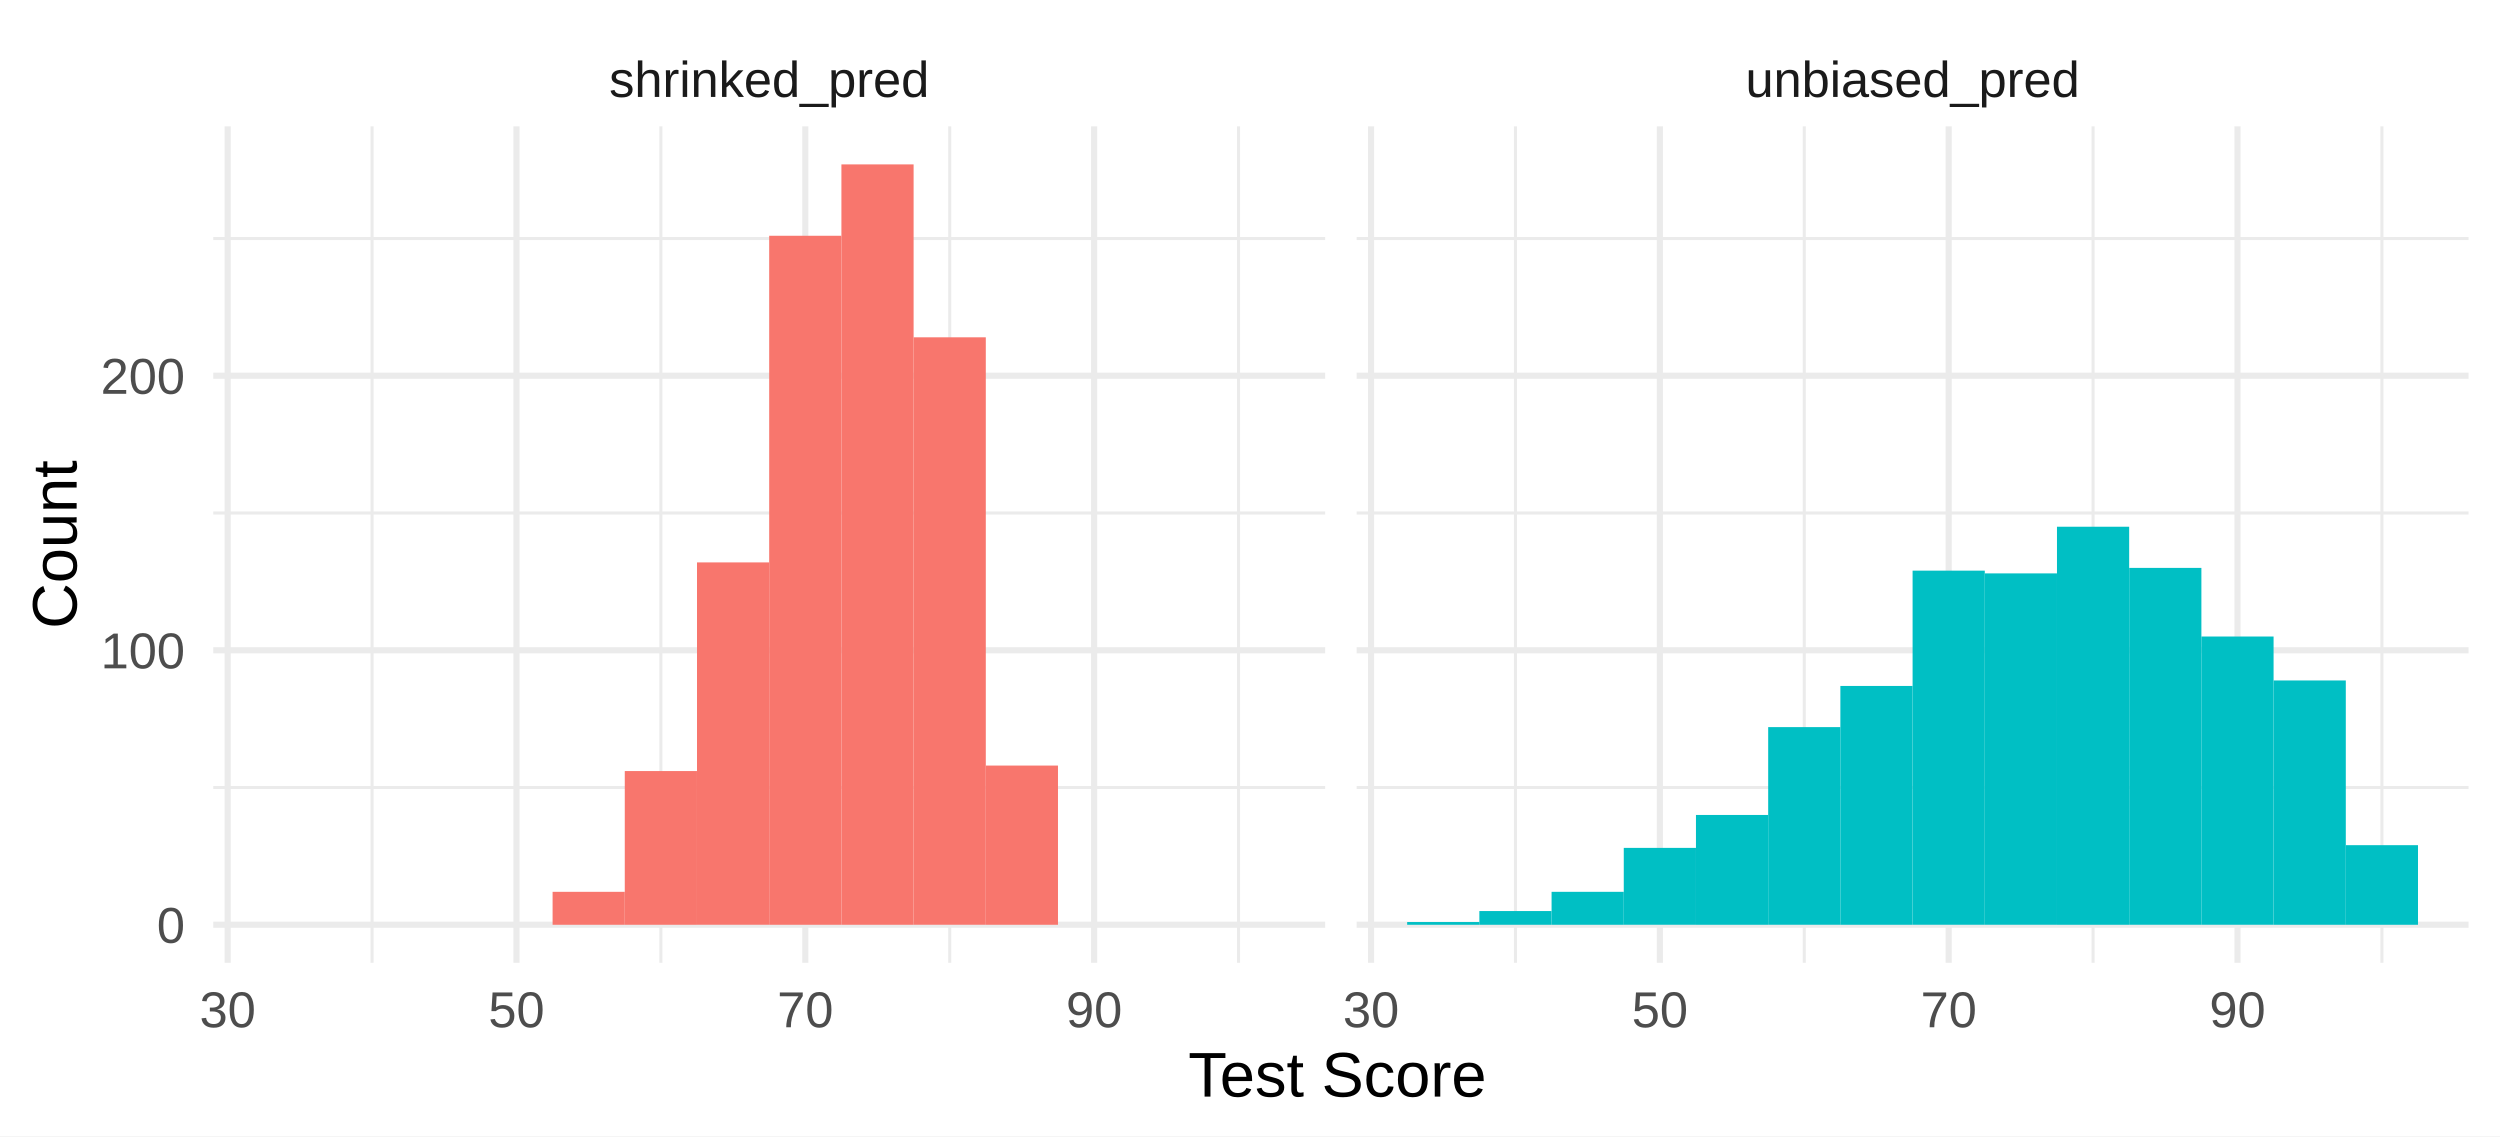
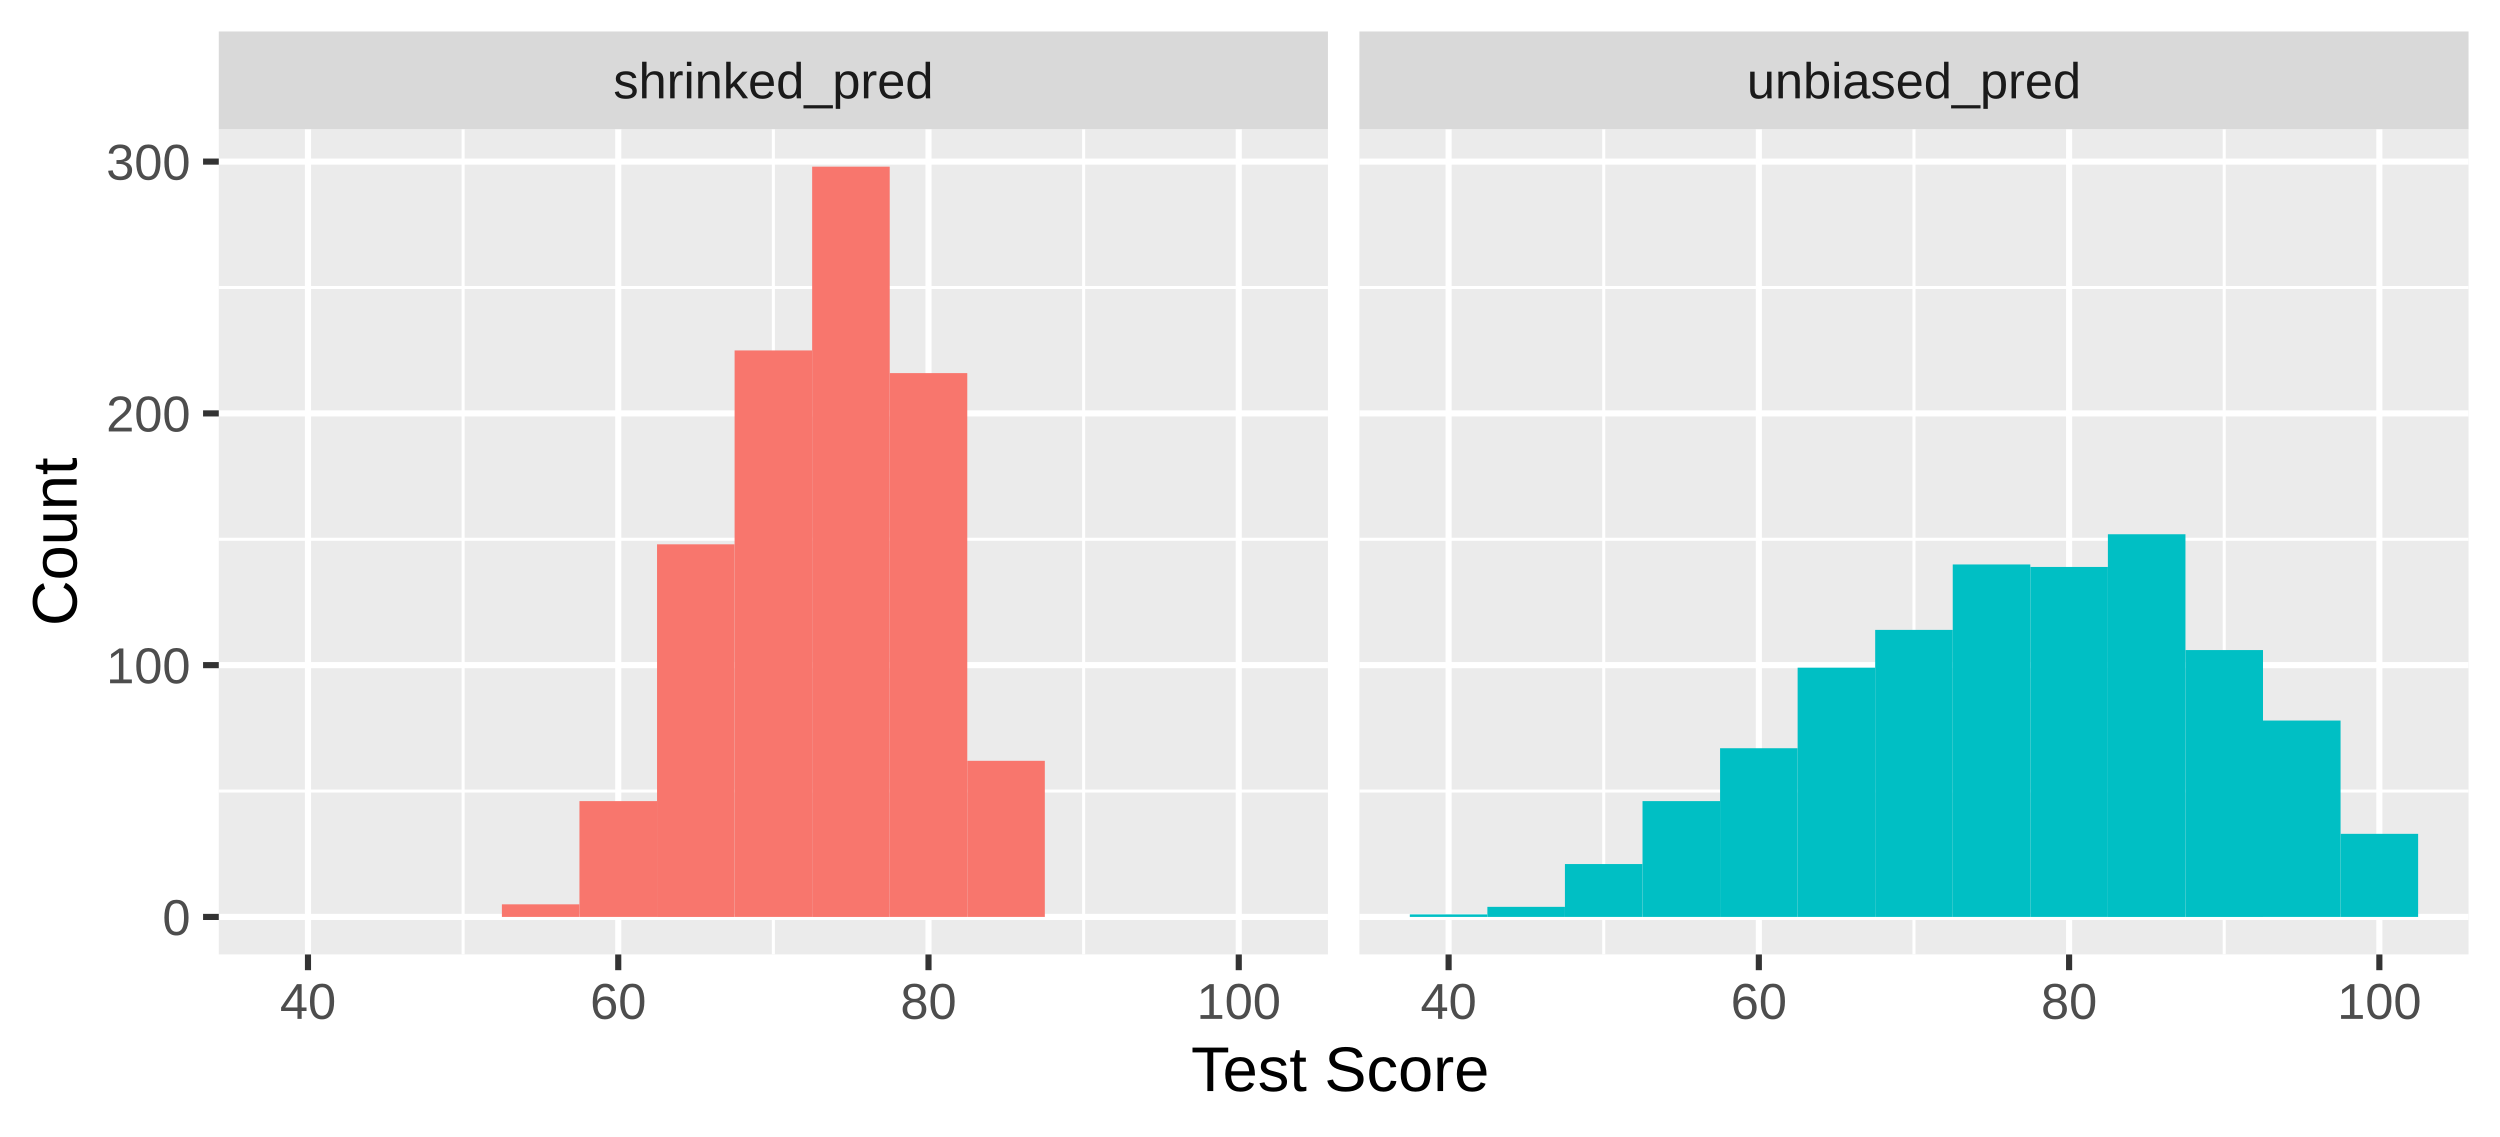
<svg xmlns="http://www.w3.org/2000/svg" viewBox="0 0 792.00 360.00">
  <defs>
    <style type="text/css">
-     line, polyline, path, rect, circle {
+     line, polyline, polygon, path, rect, circle {
      fill: none;
      stroke: #000000;
      stroke-linecap: round;
      stroke-linejoin: round;
      stroke-miterlimit: 10.00;
    }
  </style>
  </defs>
  <rect width="100%" height="100%" style="stroke: none; fill: #FFFFFF;" />
+   <rect x="0.00" y="0.00" width="792.00" height="360.00" style="stroke-width: 1.94; stroke: #FFFFFF; fill: #FFFFFF;" />
  <defs>
-     <clipPath id="cpNjcuNTUwOHw0MTkuODEzfDMwNS4wMDl8NDAuMDMwOQ==">
-       <rect x="67.55" y="40.03" width="352.26" height="264.98" />
+     <clipPath id="cpNjkuMzF8NDIwLjY5fDMwMi4zN3w0MC45MQ==">
+       <rect x="69.31" y="40.91" width="351.38" height="261.45" />
    </clipPath>
  </defs>
-   <polyline points="67.55,249.48 419.81,249.48 " style="stroke-width: 0.97; stroke: #EBEBEB; stroke-linecap: butt;" clip-path="url(#cpNjcuNTUwOHw0MTkuODEzfDMwNS4wMDl8NDAuMDMwOQ==)" />
-   <polyline points="67.55,162.52 419.81,162.52 " style="stroke-width: 0.97; stroke: #EBEBEB; stroke-linecap: butt;" clip-path="url(#cpNjcuNTUwOHw0MTkuODEzfDMwNS4wMDl8NDAuMDMwOQ==)" />
-   <polyline points="67.55,75.56 419.81,75.56 " style="stroke-width: 0.97; stroke: #EBEBEB; stroke-linecap: butt;" clip-path="url(#cpNjcuNTUwOHw0MTkuODEzfDMwNS4wMDl8NDAuMDMwOQ==)" />
-   <polyline points="117.87,305.01 117.87,40.03 " style="stroke-width: 0.97; stroke: #EBEBEB; stroke-linecap: butt;" clip-path="url(#cpNjcuNTUwOHw0MTkuODEzfDMwNS4wMDl8NDAuMDMwOQ==)" />
-   <polyline points="209.37,305.01 209.37,40.03 " style="stroke-width: 0.97; stroke: #EBEBEB; stroke-linecap: butt;" clip-path="url(#cpNjcuNTUwOHw0MTkuODEzfDMwNS4wMDl8NDAuMDMwOQ==)" />
-   <polyline points="300.87,305.01 300.87,40.03 " style="stroke-width: 0.97; stroke: #EBEBEB; stroke-linecap: butt;" clip-path="url(#cpNjcuNTUwOHw0MTkuODEzfDMwNS4wMDl8NDAuMDMwOQ==)" />
-   <polyline points="392.36,305.01 392.36,40.03 " style="stroke-width: 0.97; stroke: #EBEBEB; stroke-linecap: butt;" clip-path="url(#cpNjcuNTUwOHw0MTkuODEzfDMwNS4wMDl8NDAuMDMwOQ==)" />
-   <polyline points="67.55,292.96 419.81,292.96 " style="stroke-width: 1.94; stroke: #EBEBEB; stroke-linecap: butt;" clip-path="url(#cpNjcuNTUwOHw0MTkuODEzfDMwNS4wMDl8NDAuMDMwOQ==)" />
-   <polyline points="67.55,206.00 419.81,206.00 " style="stroke-width: 1.94; stroke: #EBEBEB; stroke-linecap: butt;" clip-path="url(#cpNjcuNTUwOHw0MTkuODEzfDMwNS4wMDl8NDAuMDMwOQ==)" />
-   <polyline points="67.55,119.04 419.81,119.04 " style="stroke-width: 1.94; stroke: #EBEBEB; stroke-linecap: butt;" clip-path="url(#cpNjcuNTUwOHw0MTkuODEzfDMwNS4wMDl8NDAuMDMwOQ==)" />
-   <polyline points="72.13,305.01 72.13,40.03 " style="stroke-width: 1.94; stroke: #EBEBEB; stroke-linecap: butt;" clip-path="url(#cpNjcuNTUwOHw0MTkuODEzfDMwNS4wMDl8NDAuMDMwOQ==)" />
-   <polyline points="163.62,305.01 163.62,40.03 " style="stroke-width: 1.94; stroke: #EBEBEB; stroke-linecap: butt;" clip-path="url(#cpNjcuNTUwOHw0MTkuODEzfDMwNS4wMDl8NDAuMDMwOQ==)" />
-   <polyline points="255.12,305.01 255.12,40.03 " style="stroke-width: 1.94; stroke: #EBEBEB; stroke-linecap: butt;" clip-path="url(#cpNjcuNTUwOHw0MTkuODEzfDMwNS4wMDl8NDAuMDMwOQ==)" />
-   <polyline points="346.62,305.01 346.62,40.03 " style="stroke-width: 1.94; stroke: #EBEBEB; stroke-linecap: butt;" clip-path="url(#cpNjcuNTUwOHw0MTkuODEzfDMwNS4wMDl8NDAuMDMwOQ==)" />
-   <rect x="83.56" y="292.96" width="22.87" height="0.00" style="stroke-width: 1.07; stroke: none; stroke-linecap: butt; fill: #F8766D;" clip-path="url(#cpNjcuNTUwOHw0MTkuODEzfDMwNS4wMDl8NDAuMDMwOQ==)" />
-   <rect x="106.44" y="292.96" width="22.87" height="0.00" style="stroke-width: 1.07; stroke: none; stroke-linecap: butt; fill: #F8766D;" clip-path="url(#cpNjcuNTUwOHw0MTkuODEzfDMwNS4wMDl8NDAuMDMwOQ==)" />
-   <rect x="129.31" y="292.96" width="22.87" height="0.00" style="stroke-width: 1.07; stroke: none; stroke-linecap: butt; fill: #F8766D;" clip-path="url(#cpNjcuNTUwOHw0MTkuODEzfDMwNS4wMDl8NDAuMDMwOQ==)" />
-   <rect x="152.19" y="292.96" width="22.87" height="0.00" style="stroke-width: 1.07; stroke: none; stroke-linecap: butt; fill: #F8766D;" clip-path="url(#cpNjcuNTUwOHw0MTkuODEzfDMwNS4wMDl8NDAuMDMwOQ==)" />
-   <rect x="175.06" y="282.53" width="22.87" height="10.44" style="stroke-width: 1.07; stroke: none; stroke-linecap: butt; fill: #F8766D;" clip-path="url(#cpNjcuNTUwOHw0MTkuODEzfDMwNS4wMDl8NDAuMDMwOQ==)" />
-   <rect x="197.93" y="244.27" width="22.87" height="48.70" style="stroke-width: 1.07; stroke: none; stroke-linecap: butt; fill: #F8766D;" clip-path="url(#cpNjcuNTUwOHw0MTkuODEzfDMwNS4wMDl8NDAuMDMwOQ==)" />
-   <rect x="220.81" y="178.17" width="22.87" height="114.79" style="stroke-width: 1.07; stroke: none; stroke-linecap: butt; fill: #F8766D;" clip-path="url(#cpNjcuNTUwOHw0MTkuODEzfDMwNS4wMDl8NDAuMDMwOQ==)" />
-   <rect x="243.68" y="74.69" width="22.87" height="218.28" style="stroke-width: 1.07; stroke: none; stroke-linecap: butt; fill: #F8766D;" clip-path="url(#cpNjcuNTUwOHw0MTkuODEzfDMwNS4wMDl8NDAuMDMwOQ==)" />
-   <rect x="266.56" y="52.08" width="22.87" height="240.89" style="stroke-width: 1.07; stroke: none; stroke-linecap: butt; fill: #F8766D;" clip-path="url(#cpNjcuNTUwOHw0MTkuODEzfDMwNS4wMDl8NDAuMDMwOQ==)" />
-   <rect x="289.43" y="106.86" width="22.87" height="186.10" style="stroke-width: 1.07; stroke: none; stroke-linecap: butt; fill: #F8766D;" clip-path="url(#cpNjcuNTUwOHw0MTkuODEzfDMwNS4wMDl8NDAuMDMwOQ==)" />
-   <rect x="312.30" y="242.53" width="22.87" height="50.44" style="stroke-width: 1.07; stroke: none; stroke-linecap: butt; fill: #F8766D;" clip-path="url(#cpNjcuNTUwOHw0MTkuODEzfDMwNS4wMDl8NDAuMDMwOQ==)" />
-   <rect x="335.18" y="292.96" width="22.87" height="0.00" style="stroke-width: 1.07; stroke: none; stroke-linecap: butt; fill: #F8766D;" clip-path="url(#cpNjcuNTUwOHw0MTkuODEzfDMwNS4wMDl8NDAuMDMwOQ==)" />
-   <rect x="358.05" y="292.96" width="22.87" height="0.00" style="stroke-width: 1.07; stroke: none; stroke-linecap: butt; fill: #F8766D;" clip-path="url(#cpNjcuNTUwOHw0MTkuODEzfDMwNS4wMDl8NDAuMDMwOQ==)" />
-   <rect x="380.93" y="292.96" width="22.87" height="0.00" style="stroke-width: 1.07; stroke: none; stroke-linecap: butt; fill: #F8766D;" clip-path="url(#cpNjcuNTUwOHw0MTkuODEzfDMwNS4wMDl8NDAuMDMwOQ==)" />
+   <rect x="69.31" y="40.91" width="351.38" height="261.45" style="stroke-width: 1.94; stroke: none; fill: #EBEBEB;" clip-path="url(#cpNjkuMzF8NDIwLjY5fDMwMi4zN3w0MC45MQ==)" />
+   <polyline points="69.31,250.60 420.69,250.60 " style="stroke-width: 0.97; stroke: #FFFFFF; stroke-linecap: butt;" clip-path="url(#cpNjkuMzF8NDIwLjY5fDMwMi4zN3w0MC45MQ==)" />
+   <polyline points="69.31,170.84 420.69,170.84 " style="stroke-width: 0.97; stroke: #FFFFFF; stroke-linecap: butt;" clip-path="url(#cpNjkuMzF8NDIwLjY5fDMwMi4zN3w0MC45MQ==)" />
+   <polyline points="69.31,91.08 420.69,91.08 " style="stroke-width: 0.97; stroke: #FFFFFF; stroke-linecap: butt;" clip-path="url(#cpNjkuMzF8NDIwLjY5fDMwMi4zN3w0MC45MQ==)" />
+   <polyline points="146.72,302.37 146.72,40.91 " style="stroke-width: 0.97; stroke: #FFFFFF; stroke-linecap: butt;" clip-path="url(#cpNjkuMzF8NDIwLjY5fDMwMi4zN3w0MC45MQ==)" />
+   <polyline points="245.00,302.37 245.00,40.91 " style="stroke-width: 0.97; stroke: #FFFFFF; stroke-linecap: butt;" clip-path="url(#cpNjkuMzF8NDIwLjY5fDMwMi4zN3w0MC45MQ==)" />
+   <polyline points="343.29,302.37 343.29,40.91 " style="stroke-width: 0.97; stroke: #FFFFFF; stroke-linecap: butt;" clip-path="url(#cpNjkuMzF8NDIwLjY5fDMwMi4zN3w0MC45MQ==)" />
+   <polyline points="69.31,290.48 420.69,290.48 " style="stroke-width: 1.94; stroke: #FFFFFF; stroke-linecap: butt;" clip-path="url(#cpNjkuMzF8NDIwLjY5fDMwMi4zN3w0MC45MQ==)" />
+   <polyline points="69.31,210.72 420.69,210.72 " style="stroke-width: 1.94; stroke: #FFFFFF; stroke-linecap: butt;" clip-path="url(#cpNjkuMzF8NDIwLjY5fDMwMi4zN3w0MC45MQ==)" />
+   <polyline points="69.31,130.96 420.69,130.96 " style="stroke-width: 1.94; stroke: #FFFFFF; stroke-linecap: butt;" clip-path="url(#cpNjkuMzF8NDIwLjY5fDMwMi4zN3w0MC45MQ==)" />
+   <polyline points="69.31,51.20 420.69,51.20 " style="stroke-width: 1.94; stroke: #FFFFFF; stroke-linecap: butt;" clip-path="url(#cpNjkuMzF8NDIwLjY5fDMwMi4zN3w0MC45MQ==)" />
+   <polyline points="97.57,302.37 97.57,40.91 " style="stroke-width: 1.94; stroke: #FFFFFF; stroke-linecap: butt;" clip-path="url(#cpNjkuMzF8NDIwLjY5fDMwMi4zN3w0MC45MQ==)" />
+   <polyline points="195.86,302.37 195.86,40.91 " style="stroke-width: 1.94; stroke: #FFFFFF; stroke-linecap: butt;" clip-path="url(#cpNjkuMzF8NDIwLjY5fDMwMi4zN3w0MC45MQ==)" />
+   <polyline points="294.15,302.37 294.15,40.91 " style="stroke-width: 1.94; stroke: #FFFFFF; stroke-linecap: butt;" clip-path="url(#cpNjkuMzF8NDIwLjY5fDMwMi4zN3w0MC45MQ==)" />
+   <polyline points="392.44,302.37 392.44,40.91 " style="stroke-width: 1.94; stroke: #FFFFFF; stroke-linecap: butt;" clip-path="url(#cpNjkuMzF8NDIwLjY5fDMwMi4zN3w0MC45MQ==)" />
+   <rect x="85.29" y="290.48" width="24.57" height="0.00" style="stroke-width: 1.07; stroke: none; stroke-linecap: square; stroke-linejoin: miter; fill: #F8766D;" clip-path="url(#cpNjkuMzF8NDIwLjY5fDMwMi4zN3w0MC45MQ==)" />
+   <rect x="109.86" y="290.48" width="24.57" height="0.00" style="stroke-width: 1.07; stroke: none; stroke-linecap: square; stroke-linejoin: miter; fill: #F8766D;" clip-path="url(#cpNjkuMzF8NDIwLjY5fDMwMi4zN3w0MC45MQ==)" />
+   <rect x="134.43" y="290.48" width="24.57" height="0.00" style="stroke-width: 1.07; stroke: none; stroke-linecap: square; stroke-linejoin: miter; fill: #F8766D;" clip-path="url(#cpNjkuMzF8NDIwLjY5fDMwMi4zN3w0MC45MQ==)" />
+   <rect x="159.00" y="286.49" width="24.57" height="3.99" style="stroke-width: 1.07; stroke: none; stroke-linecap: square; stroke-linejoin: miter; fill: #F8766D;" clip-path="url(#cpNjkuMzF8NDIwLjY5fDMwMi4zN3w0MC45MQ==)" />
+   <rect x="183.57" y="253.79" width="24.57" height="36.69" style="stroke-width: 1.07; stroke: none; stroke-linecap: square; stroke-linejoin: miter; fill: #F8766D;" clip-path="url(#cpNjkuMzF8NDIwLjY5fDMwMi4zN3w0MC45MQ==)" />
+   <rect x="208.15" y="172.44" width="24.57" height="118.05" style="stroke-width: 1.07; stroke: none; stroke-linecap: square; stroke-linejoin: miter; fill: #F8766D;" clip-path="url(#cpNjkuMzF8NDIwLjY5fDMwMi4zN3w0MC45MQ==)" />
+   <rect x="232.72" y="111.02" width="24.57" height="179.46" style="stroke-width: 1.07; stroke: none; stroke-linecap: square; stroke-linejoin: miter; fill: #F8766D;" clip-path="url(#cpNjkuMzF8NDIwLjY5fDMwMi4zN3w0MC45MQ==)" />
+   <rect x="257.29" y="52.80" width="24.57" height="237.69" style="stroke-width: 1.07; stroke: none; stroke-linecap: square; stroke-linejoin: miter; fill: #F8766D;" clip-path="url(#cpNjkuMzF8NDIwLjY5fDMwMi4zN3w0MC45MQ==)" />
+   <rect x="281.86" y="118.20" width="24.57" height="172.28" style="stroke-width: 1.07; stroke: none; stroke-linecap: square; stroke-linejoin: miter; fill: #F8766D;" clip-path="url(#cpNjkuMzF8NDIwLjY5fDMwMi4zN3w0MC45MQ==)" />
+   <rect x="306.43" y="241.03" width="24.57" height="49.45" style="stroke-width: 1.07; stroke: none; stroke-linecap: square; stroke-linejoin: miter; fill: #F8766D;" clip-path="url(#cpNjkuMzF8NDIwLjY5fDMwMi4zN3w0MC45MQ==)" />
+   <rect x="331.01" y="290.48" width="24.57" height="0.00" style="stroke-width: 1.07; stroke: none; stroke-linecap: square; stroke-linejoin: miter; fill: #F8766D;" clip-path="url(#cpNjkuMzF8NDIwLjY5fDMwMi4zN3w0MC45MQ==)" />
+   <rect x="355.58" y="290.48" width="24.57" height="0.00" style="stroke-width: 1.07; stroke: none; stroke-linecap: square; stroke-linejoin: miter; fill: #F8766D;" clip-path="url(#cpNjkuMzF8NDIwLjY5fDMwMi4zN3w0MC45MQ==)" />
+   <rect x="380.15" y="290.48" width="24.57" height="0.00" style="stroke-width: 1.07; stroke: none; stroke-linecap: square; stroke-linejoin: miter; fill: #F8766D;" clip-path="url(#cpNjkuMzF8NDIwLjY5fDMwMi4zN3w0MC45MQ==)" />
  <defs>
-     <clipPath id="cpMHw3OTJ8MzYwfDA=">
+     <clipPath id="cpMC4wMHw3OTIuMDB8MzYwLjAwfDAuMDA=">
      <rect x="0.00" y="0.00" width="792.00" height="360.00" />
    </clipPath>
  </defs>
  <defs>
-     <clipPath id="cpNDI5Ljc3NXw3ODIuMDM3fDMwNS4wMDl8NDAuMDMwOQ==">
-       <rect x="429.78" y="40.03" width="352.26" height="264.98" />
+     <clipPath id="cpNDMwLjY2fDc4Mi4wNHwzMDIuMzd8NDAuOTE=">
+       <rect x="430.66" y="40.91" width="351.38" height="261.45" />
    </clipPath>
  </defs>
-   <polyline points="429.78,249.48 782.04,249.48 " style="stroke-width: 0.97; stroke: #EBEBEB; stroke-linecap: butt;" clip-path="url(#cpNDI5Ljc3NXw3ODIuMDM3fDMwNS4wMDl8NDAuMDMwOQ==)" />
-   <polyline points="429.78,162.52 782.04,162.52 " style="stroke-width: 0.97; stroke: #EBEBEB; stroke-linecap: butt;" clip-path="url(#cpNDI5Ljc3NXw3ODIuMDM3fDMwNS4wMDl8NDAuMDMwOQ==)" />
-   <polyline points="429.78,75.56 782.04,75.56 " style="stroke-width: 0.97; stroke: #EBEBEB; stroke-linecap: butt;" clip-path="url(#cpNDI5Ljc3NXw3ODIuMDM3fDMwNS4wMDl8NDAuMDMwOQ==)" />
-   <polyline points="480.10,305.01 480.10,40.03 " style="stroke-width: 0.97; stroke: #EBEBEB; stroke-linecap: butt;" clip-path="url(#cpNDI5Ljc3NXw3ODIuMDM3fDMwNS4wMDl8NDAuMDMwOQ==)" />
-   <polyline points="571.60,305.01 571.60,40.03 " style="stroke-width: 0.97; stroke: #EBEBEB; stroke-linecap: butt;" clip-path="url(#cpNDI5Ljc3NXw3ODIuMDM3fDMwNS4wMDl8NDAuMDMwOQ==)" />
-   <polyline points="663.09,305.01 663.09,40.03 " style="stroke-width: 0.97; stroke: #EBEBEB; stroke-linecap: butt;" clip-path="url(#cpNDI5Ljc3NXw3ODIuMDM3fDMwNS4wMDl8NDAuMDMwOQ==)" />
-   <polyline points="754.59,305.01 754.59,40.03 " style="stroke-width: 0.97; stroke: #EBEBEB; stroke-linecap: butt;" clip-path="url(#cpNDI5Ljc3NXw3ODIuMDM3fDMwNS4wMDl8NDAuMDMwOQ==)" />
-   <polyline points="429.78,292.96 782.04,292.96 " style="stroke-width: 1.94; stroke: #EBEBEB; stroke-linecap: butt;" clip-path="url(#cpNDI5Ljc3NXw3ODIuMDM3fDMwNS4wMDl8NDAuMDMwOQ==)" />
-   <polyline points="429.78,206.00 782.04,206.00 " style="stroke-width: 1.94; stroke: #EBEBEB; stroke-linecap: butt;" clip-path="url(#cpNDI5Ljc3NXw3ODIuMDM3fDMwNS4wMDl8NDAuMDMwOQ==)" />
-   <polyline points="429.78,119.04 782.04,119.04 " style="stroke-width: 1.94; stroke: #EBEBEB; stroke-linecap: butt;" clip-path="url(#cpNDI5Ljc3NXw3ODIuMDM3fDMwNS4wMDl8NDAuMDMwOQ==)" />
-   <polyline points="434.35,305.01 434.35,40.03 " style="stroke-width: 1.94; stroke: #EBEBEB; stroke-linecap: butt;" clip-path="url(#cpNDI5Ljc3NXw3ODIuMDM3fDMwNS4wMDl8NDAuMDMwOQ==)" />
-   <polyline points="525.85,305.01 525.85,40.03 " style="stroke-width: 1.94; stroke: #EBEBEB; stroke-linecap: butt;" clip-path="url(#cpNDI5Ljc3NXw3ODIuMDM3fDMwNS4wMDl8NDAuMDMwOQ==)" />
-   <polyline points="617.34,305.01 617.34,40.03 " style="stroke-width: 1.94; stroke: #EBEBEB; stroke-linecap: butt;" clip-path="url(#cpNDI5Ljc3NXw3ODIuMDM3fDMwNS4wMDl8NDAuMDMwOQ==)" />
-   <polyline points="708.84,305.01 708.84,40.03 " style="stroke-width: 1.94; stroke: #EBEBEB; stroke-linecap: butt;" clip-path="url(#cpNDI5Ljc3NXw3ODIuMDM3fDMwNS4wMDl8NDAuMDMwOQ==)" />
-   <rect x="445.79" y="292.10" width="22.87" height="0.87" style="stroke-width: 1.07; stroke: none; stroke-linecap: butt; fill: #00BFC4;" clip-path="url(#cpNDI5Ljc3NXw3ODIuMDM3fDMwNS4wMDl8NDAuMDMwOQ==)" />
-   <rect x="468.66" y="288.62" width="22.87" height="4.35" style="stroke-width: 1.07; stroke: none; stroke-linecap: butt; fill: #00BFC4;" clip-path="url(#cpNDI5Ljc3NXw3ODIuMDM3fDMwNS4wMDl8NDAuMDMwOQ==)" />
-   <rect x="491.54" y="282.53" width="22.87" height="10.44" style="stroke-width: 1.07; stroke: none; stroke-linecap: butt; fill: #00BFC4;" clip-path="url(#cpNDI5Ljc3NXw3ODIuMDM3fDMwNS4wMDl8NDAuMDMwOQ==)" />
-   <rect x="514.41" y="268.61" width="22.87" height="24.35" style="stroke-width: 1.07; stroke: none; stroke-linecap: butt; fill: #00BFC4;" clip-path="url(#cpNDI5Ljc3NXw3ODIuMDM3fDMwNS4wMDl8NDAuMDMwOQ==)" />
-   <rect x="537.28" y="258.18" width="22.87" height="34.79" style="stroke-width: 1.07; stroke: none; stroke-linecap: butt; fill: #00BFC4;" clip-path="url(#cpNDI5Ljc3NXw3ODIuMDM3fDMwNS4wMDl8NDAuMDMwOQ==)" />
-   <rect x="560.16" y="230.35" width="22.87" height="62.61" style="stroke-width: 1.07; stroke: none; stroke-linecap: butt; fill: #00BFC4;" clip-path="url(#cpNDI5Ljc3NXw3ODIuMDM3fDMwNS4wMDl8NDAuMDMwOQ==)" />
-   <rect x="583.03" y="217.31" width="22.87" height="75.66" style="stroke-width: 1.07; stroke: none; stroke-linecap: butt; fill: #00BFC4;" clip-path="url(#cpNDI5Ljc3NXw3ODIuMDM3fDMwNS4wMDl8NDAuMDMwOQ==)" />
-   <rect x="605.91" y="180.78" width="22.87" height="112.18" style="stroke-width: 1.07; stroke: none; stroke-linecap: butt; fill: #00BFC4;" clip-path="url(#cpNDI5Ljc3NXw3ODIuMDM3fDMwNS4wMDl8NDAuMDMwOQ==)" />
-   <rect x="628.78" y="181.65" width="22.87" height="111.31" style="stroke-width: 1.07; stroke: none; stroke-linecap: butt; fill: #00BFC4;" clip-path="url(#cpNDI5Ljc3NXw3ODIuMDM3fDMwNS4wMDl8NDAuMDMwOQ==)" />
-   <rect x="651.65" y="166.87" width="22.87" height="126.10" style="stroke-width: 1.07; stroke: none; stroke-linecap: butt; fill: #00BFC4;" clip-path="url(#cpNDI5Ljc3NXw3ODIuMDM3fDMwNS4wMDl8NDAuMDMwOQ==)" />
-   <rect x="674.53" y="179.91" width="22.87" height="113.05" style="stroke-width: 1.07; stroke: none; stroke-linecap: butt; fill: #00BFC4;" clip-path="url(#cpNDI5Ljc3NXw3ODIuMDM3fDMwNS4wMDl8NDAuMDMwOQ==)" />
-   <rect x="697.40" y="201.65" width="22.87" height="91.31" style="stroke-width: 1.07; stroke: none; stroke-linecap: butt; fill: #00BFC4;" clip-path="url(#cpNDI5Ljc3NXw3ODIuMDM3fDMwNS4wMDl8NDAuMDMwOQ==)" />
-   <rect x="720.28" y="215.57" width="22.87" height="77.40" style="stroke-width: 1.07; stroke: none; stroke-linecap: butt; fill: #00BFC4;" clip-path="url(#cpNDI5Ljc3NXw3ODIuMDM3fDMwNS4wMDl8NDAuMDMwOQ==)" />
-   <rect x="743.15" y="267.75" width="22.87" height="25.22" style="stroke-width: 1.07; stroke: none; stroke-linecap: butt; fill: #00BFC4;" clip-path="url(#cpNDI5Ljc3NXw3ODIuMDM3fDMwNS4wMDl8NDAuMDMwOQ==)" />
+   <rect x="430.66" y="40.91" width="351.38" height="261.45" style="stroke-width: 1.94; stroke: none; fill: #EBEBEB;" clip-path="url(#cpNDMwLjY2fDc4Mi4wNHwzMDIuMzd8NDAuOTE=)" />
+   <polyline points="430.66,250.60 782.04,250.60 " style="stroke-width: 0.97; stroke: #FFFFFF; stroke-linecap: butt;" clip-path="url(#cpNDMwLjY2fDc4Mi4wNHwzMDIuMzd8NDAuOTE=)" />
+   <polyline points="430.66,170.84 782.04,170.84 " style="stroke-width: 0.97; stroke: #FFFFFF; stroke-linecap: butt;" clip-path="url(#cpNDMwLjY2fDc4Mi4wNHwzMDIuMzd8NDAuOTE=)" />
+   <polyline points="430.66,91.08 782.04,91.08 " style="stroke-width: 0.97; stroke: #FFFFFF; stroke-linecap: butt;" clip-path="url(#cpNDMwLjY2fDc4Mi4wNHwzMDIuMzd8NDAuOTE=)" />
+   <polyline points="508.06,302.37 508.06,40.91 " style="stroke-width: 0.97; stroke: #FFFFFF; stroke-linecap: butt;" clip-path="url(#cpNDMwLjY2fDc4Mi4wNHwzMDIuMzd8NDAuOTE=)" />
+   <polyline points="606.35,302.37 606.35,40.91 " style="stroke-width: 0.97; stroke: #FFFFFF; stroke-linecap: butt;" clip-path="url(#cpNDMwLjY2fDc4Mi4wNHwzMDIuMzd8NDAuOTE=)" />
+   <polyline points="704.64,302.37 704.64,40.91 " style="stroke-width: 0.97; stroke: #FFFFFF; stroke-linecap: butt;" clip-path="url(#cpNDMwLjY2fDc4Mi4wNHwzMDIuMzd8NDAuOTE=)" />
+   <polyline points="430.66,290.48 782.04,290.48 " style="stroke-width: 1.94; stroke: #FFFFFF; stroke-linecap: butt;" clip-path="url(#cpNDMwLjY2fDc4Mi4wNHwzMDIuMzd8NDAuOTE=)" />
+   <polyline points="430.66,210.72 782.04,210.72 " style="stroke-width: 1.94; stroke: #FFFFFF; stroke-linecap: butt;" clip-path="url(#cpNDMwLjY2fDc4Mi4wNHwzMDIuMzd8NDAuOTE=)" />
+   <polyline points="430.66,130.96 782.04,130.96 " style="stroke-width: 1.94; stroke: #FFFFFF; stroke-linecap: butt;" clip-path="url(#cpNDMwLjY2fDc4Mi4wNHwzMDIuMzd8NDAuOTE=)" />
+   <polyline points="430.66,51.20 782.04,51.20 " style="stroke-width: 1.94; stroke: #FFFFFF; stroke-linecap: butt;" clip-path="url(#cpNDMwLjY2fDc4Mi4wNHwzMDIuMzd8NDAuOTE=)" />
+   <polyline points="458.92,302.37 458.92,40.91 " style="stroke-width: 1.94; stroke: #FFFFFF; stroke-linecap: butt;" clip-path="url(#cpNDMwLjY2fDc4Mi4wNHwzMDIuMzd8NDAuOTE=)" />
+   <polyline points="557.20,302.37 557.20,40.91 " style="stroke-width: 1.94; stroke: #FFFFFF; stroke-linecap: butt;" clip-path="url(#cpNDMwLjY2fDc4Mi4wNHwzMDIuMzd8NDAuOTE=)" />
+   <polyline points="655.49,302.37 655.49,40.91 " style="stroke-width: 1.94; stroke: #FFFFFF; stroke-linecap: butt;" clip-path="url(#cpNDMwLjY2fDc4Mi4wNHwzMDIuMzd8NDAuOTE=)" />
+   <polyline points="753.78,302.37 753.78,40.91 " style="stroke-width: 1.94; stroke: #FFFFFF; stroke-linecap: butt;" clip-path="url(#cpNDMwLjY2fDc4Mi4wNHwzMDIuMzd8NDAuOTE=)" />
+   <rect x="446.63" y="289.68" width="24.57" height="0.80" style="stroke-width: 1.07; stroke: none; stroke-linecap: square; stroke-linejoin: miter; fill: #00BFC4;" clip-path="url(#cpNDMwLjY2fDc4Mi4wNHwzMDIuMzd8NDAuOTE=)" />
+   <rect x="471.20" y="287.29" width="24.57" height="3.19" style="stroke-width: 1.07; stroke: none; stroke-linecap: square; stroke-linejoin: miter; fill: #00BFC4;" clip-path="url(#cpNDMwLjY2fDc4Mi4wNHwzMDIuMzd8NDAuOTE=)" />
+   <rect x="495.77" y="273.73" width="24.57" height="16.75" style="stroke-width: 1.07; stroke: none; stroke-linecap: square; stroke-linejoin: miter; fill: #00BFC4;" clip-path="url(#cpNDMwLjY2fDc4Mi4wNHwzMDIuMzd8NDAuOTE=)" />
+   <rect x="520.35" y="253.79" width="24.57" height="36.69" style="stroke-width: 1.07; stroke: none; stroke-linecap: square; stroke-linejoin: miter; fill: #00BFC4;" clip-path="url(#cpNDMwLjY2fDc4Mi4wNHwzMDIuMzd8NDAuOTE=)" />
+   <rect x="544.92" y="237.04" width="24.57" height="53.44" style="stroke-width: 1.07; stroke: none; stroke-linecap: square; stroke-linejoin: miter; fill: #00BFC4;" clip-path="url(#cpNDMwLjY2fDc4Mi4wNHwzMDIuMzd8NDAuOTE=)" />
+   <rect x="569.49" y="211.52" width="24.57" height="78.96" style="stroke-width: 1.07; stroke: none; stroke-linecap: square; stroke-linejoin: miter; fill: #00BFC4;" clip-path="url(#cpNDMwLjY2fDc4Mi4wNHwzMDIuMzd8NDAuOTE=)" />
+   <rect x="594.06" y="199.55" width="24.57" height="90.93" style="stroke-width: 1.07; stroke: none; stroke-linecap: square; stroke-linejoin: miter; fill: #00BFC4;" clip-path="url(#cpNDMwLjY2fDc4Mi4wNHwzMDIuMzd8NDAuOTE=)" />
+   <rect x="618.63" y="178.82" width="24.57" height="111.66" style="stroke-width: 1.07; stroke: none; stroke-linecap: square; stroke-linejoin: miter; fill: #00BFC4;" clip-path="url(#cpNDMwLjY2fDc4Mi4wNHwzMDIuMzd8NDAuOTE=)" />
+   <rect x="643.21" y="179.61" width="24.57" height="110.87" style="stroke-width: 1.07; stroke: none; stroke-linecap: square; stroke-linejoin: miter; fill: #00BFC4;" clip-path="url(#cpNDMwLjY2fDc4Mi4wNHwzMDIuMzd8NDAuOTE=)" />
+   <rect x="667.78" y="169.25" width="24.57" height="121.24" style="stroke-width: 1.07; stroke: none; stroke-linecap: square; stroke-linejoin: miter; fill: #00BFC4;" clip-path="url(#cpNDMwLjY2fDc4Mi4wNHwzMDIuMzd8NDAuOTE=)" />
+   <rect x="692.35" y="205.94" width="24.57" height="84.55" style="stroke-width: 1.07; stroke: none; stroke-linecap: square; stroke-linejoin: miter; fill: #00BFC4;" clip-path="url(#cpNDMwLjY2fDc4Mi4wNHwzMDIuMzd8NDAuOTE=)" />
+   <rect x="716.92" y="228.27" width="24.57" height="62.21" style="stroke-width: 1.07; stroke: none; stroke-linecap: square; stroke-linejoin: miter; fill: #00BFC4;" clip-path="url(#cpNDMwLjY2fDc4Mi4wNHwzMDIuMzd8NDAuOTE=)" />
+   <rect x="741.49" y="264.16" width="24.57" height="26.32" style="stroke-width: 1.07; stroke: none; stroke-linecap: square; stroke-linejoin: miter; fill: #00BFC4;" clip-path="url(#cpNDMwLjY2fDc4Mi4wNHwzMDIuMzd8NDAuOTE=)" />
  <defs>
-     <clipPath id="cpMHw3OTJ8MzYwfDA=">
+     <clipPath id="cpMC4wMHw3OTIuMDB8MzYwLjAwfDAuMDA=">
      <rect x="0.00" y="0.00" width="792.00" height="360.00" />
    </clipPath>
  </defs>
  <defs>
-     <clipPath id="cpNjcuNTUwOHw0MTkuODEzfDQwLjAzMDl8OS45NjI2NA==">
-       <rect x="67.55" y="9.96" width="352.26" height="30.07" />
+     <clipPath id="cpNjkuMzF8NDIwLjY5fDQwLjkxfDkuOTY=">
+       <rect x="69.31" y="9.96" width="351.38" height="30.95" />
    </clipPath>
  </defs>
-   <g clip-path="url(#cpNjcuNTUwOHw0MTkuODEzfDQwLjAzMDl8OS45NjI2NA==)">
-     <text x="192.98" y="30.72" style="font-size: 16.00px; fill: #1A1A1A; font-family: Arial;" textLength="101.40px" lengthAdjust="spacingAndGlyphs">shrinked_pred</text>
+   <rect x="69.31" y="9.96" width="351.38" height="30.95" style="stroke-width: 1.94; stroke: none; fill: #D9D9D9;" clip-path="url(#cpNjkuMzF8NDIwLjY5fDQwLjkxfDkuOTY=)" />
+   <g clip-path="url(#cpNjkuMzF8NDIwLjY5fDQwLjkxfDkuOTY=)">
+     <text x="194.31" y="31.16" style="font-size: 16.00px; fill: #1A1A1A; font-family: Arial;" textLength="101.40px" lengthAdjust="spacingAndGlyphs">shrinked_pred</text>
  </g>
  <defs>
-     <clipPath id="cpMHw3OTJ8MzYwfDA=">
+     <clipPath id="cpMC4wMHw3OTIuMDB8MzYwLjAwfDAuMDA=">
      <rect x="0.00" y="0.00" width="792.00" height="360.00" />
    </clipPath>
  </defs>
  <defs>
-     <clipPath id="cpNDI5Ljc3NXw3ODIuMDM3fDQwLjAzMDl8OS45NjI2NA==">
-       <rect x="429.78" y="9.96" width="352.26" height="30.07" />
+     <clipPath id="cpNDMwLjY2fDc4Mi4wNHw0MC45MXw5Ljk2">
+       <rect x="430.66" y="9.96" width="351.38" height="30.95" />
    </clipPath>
  </defs>
-   <g clip-path="url(#cpNDI5Ljc3NXw3ODIuMDM3fDQwLjAzMDl8OS45NjI2NA==)">
-     <text x="552.97" y="30.72" style="font-size: 16.00px; fill: #1A1A1A; font-family: Arial;" textLength="105.87px" lengthAdjust="spacingAndGlyphs">unbiased_pred</text>
+   <rect x="430.66" y="9.96" width="351.38" height="30.95" style="stroke-width: 1.94; stroke: none; fill: #D9D9D9;" clip-path="url(#cpNDMwLjY2fDc4Mi4wNHw0MC45MXw5Ljk2)" />
+   <g clip-path="url(#cpNDMwLjY2fDc4Mi4wNHw0MC45MXw5Ljk2)">
+     <text x="553.41" y="31.16" style="font-size: 16.00px; fill: #1A1A1A; font-family: Arial;" textLength="105.87px" lengthAdjust="spacingAndGlyphs">unbiased_pred</text>
  </g>
  <defs>
-     <clipPath id="cpMHw3OTJ8MzYwfDA=">
+     <clipPath id="cpMC4wMHw3OTIuMDB8MzYwLjAwfDAuMDA=">
      <rect x="0.00" y="0.00" width="792.00" height="360.00" />
    </clipPath>
  </defs>
-   <g clip-path="url(#cpMHw3OTJ8MzYwfDA=)">
-     <text x="63.23" y="325.43" style="font-size: 16.00px; fill: #4D4D4D; font-family: Arial;" textLength="17.80px" lengthAdjust="spacingAndGlyphs">30</text>
+   <polyline points="97.57,307.35 97.57,302.37 " style="stroke-width: 1.94; stroke: #333333; stroke-linecap: butt;" clip-path="url(#cpMC4wMHw3OTIuMDB8MzYwLjAwfDAuMDA=)" />
+   <polyline points="195.86,307.35 195.86,302.37 " style="stroke-width: 1.94; stroke: #333333; stroke-linecap: butt;" clip-path="url(#cpMC4wMHw3OTIuMDB8MzYwLjAwfDAuMDA=)" />
+   <polyline points="294.15,307.35 294.15,302.37 " style="stroke-width: 1.94; stroke: #333333; stroke-linecap: butt;" clip-path="url(#cpMC4wMHw3OTIuMDB8MzYwLjAwfDAuMDA=)" />
+   <polyline points="392.44,307.35 392.44,302.37 " style="stroke-width: 1.94; stroke: #333333; stroke-linecap: butt;" clip-path="url(#cpMC4wMHw3OTIuMDB8MzYwLjAwfDAuMDA=)" />
+   <g clip-path="url(#cpMC4wMHw3OTIuMDB8MzYwLjAwfDAuMDA=)">
+     <text x="88.67" y="322.78" style="font-size: 16.00px; fill: #4D4D4D; font-family: Arial;" textLength="17.80px" lengthAdjust="spacingAndGlyphs">40</text>
  </g>
-   <g clip-path="url(#cpMHw3OTJ8MzYwfDA=)">
-     <text x="154.72" y="325.43" style="font-size: 16.00px; fill: #4D4D4D; font-family: Arial;" textLength="17.80px" lengthAdjust="spacingAndGlyphs">50</text>
+   <g clip-path="url(#cpMC4wMHw3OTIuMDB8MzYwLjAwfDAuMDA=)">
+     <text x="186.96" y="322.78" style="font-size: 16.00px; fill: #4D4D4D; font-family: Arial;" textLength="17.80px" lengthAdjust="spacingAndGlyphs">60</text>
  </g>
-   <g clip-path="url(#cpMHw3OTJ8MzYwfDA=)">
-     <text x="246.22" y="325.43" style="font-size: 16.00px; fill: #4D4D4D; font-family: Arial;" textLength="17.80px" lengthAdjust="spacingAndGlyphs">70</text>
+   <g clip-path="url(#cpMC4wMHw3OTIuMDB8MzYwLjAwfDAuMDA=)">
+     <text x="285.25" y="322.78" style="font-size: 16.00px; fill: #4D4D4D; font-family: Arial;" textLength="17.80px" lengthAdjust="spacingAndGlyphs">80</text>
  </g>
-   <g clip-path="url(#cpMHw3OTJ8MzYwfDA=)">
-     <text x="337.72" y="325.43" style="font-size: 16.00px; fill: #4D4D4D; font-family: Arial;" textLength="17.80px" lengthAdjust="spacingAndGlyphs">90</text>
+   <g clip-path="url(#cpMC4wMHw3OTIuMDB8MzYwLjAwfDAuMDA=)">
+     <text x="379.09" y="322.78" style="font-size: 16.00px; fill: #4D4D4D; font-family: Arial;" textLength="26.70px" lengthAdjust="spacingAndGlyphs">100</text>
  </g>
-   <g clip-path="url(#cpMHw3OTJ8MzYwfDA=)">
-     <text x="425.45" y="325.43" style="font-size: 16.00px; fill: #4D4D4D; font-family: Arial;" textLength="17.80px" lengthAdjust="spacingAndGlyphs">30</text>
+   <polyline points="458.92,307.35 458.92,302.37 " style="stroke-width: 1.94; stroke: #333333; stroke-linecap: butt;" clip-path="url(#cpMC4wMHw3OTIuMDB8MzYwLjAwfDAuMDA=)" />
+   <polyline points="557.20,307.35 557.20,302.37 " style="stroke-width: 1.94; stroke: #333333; stroke-linecap: butt;" clip-path="url(#cpMC4wMHw3OTIuMDB8MzYwLjAwfDAuMDA=)" />
+   <polyline points="655.49,307.35 655.49,302.37 " style="stroke-width: 1.94; stroke: #333333; stroke-linecap: butt;" clip-path="url(#cpMC4wMHw3OTIuMDB8MzYwLjAwfDAuMDA=)" />
+   <polyline points="753.78,307.35 753.78,302.37 " style="stroke-width: 1.94; stroke: #333333; stroke-linecap: butt;" clip-path="url(#cpMC4wMHw3OTIuMDB8MzYwLjAwfDAuMDA=)" />
+   <g clip-path="url(#cpMC4wMHw3OTIuMDB8MzYwLjAwfDAuMDA=)">
+     <text x="450.02" y="322.78" style="font-size: 16.00px; fill: #4D4D4D; font-family: Arial;" textLength="17.80px" lengthAdjust="spacingAndGlyphs">40</text>
  </g>
-   <g clip-path="url(#cpMHw3OTJ8MzYwfDA=)">
-     <text x="516.95" y="325.43" style="font-size: 16.00px; fill: #4D4D4D; font-family: Arial;" textLength="17.80px" lengthAdjust="spacingAndGlyphs">50</text>
+   <g clip-path="url(#cpMC4wMHw3OTIuMDB8MzYwLjAwfDAuMDA=)">
+     <text x="548.30" y="322.78" style="font-size: 16.00px; fill: #4D4D4D; font-family: Arial;" textLength="17.80px" lengthAdjust="spacingAndGlyphs">60</text>
  </g>
-   <g clip-path="url(#cpMHw3OTJ8MzYwfDA=)">
-     <text x="608.45" y="325.43" style="font-size: 16.00px; fill: #4D4D4D; font-family: Arial;" textLength="17.80px" lengthAdjust="spacingAndGlyphs">70</text>
+   <g clip-path="url(#cpMC4wMHw3OTIuMDB8MzYwLjAwfDAuMDA=)">
+     <text x="646.59" y="322.78" style="font-size: 16.00px; fill: #4D4D4D; font-family: Arial;" textLength="17.80px" lengthAdjust="spacingAndGlyphs">80</text>
  </g>
-   <g clip-path="url(#cpMHw3OTJ8MzYwfDA=)">
-     <text x="699.94" y="325.43" style="font-size: 16.00px; fill: #4D4D4D; font-family: Arial;" textLength="17.80px" lengthAdjust="spacingAndGlyphs">90</text>
+   <g clip-path="url(#cpMC4wMHw3OTIuMDB8MzYwLjAwfDAuMDA=)">
+     <text x="740.43" y="322.78" style="font-size: 16.00px; fill: #4D4D4D; font-family: Arial;" textLength="26.70px" lengthAdjust="spacingAndGlyphs">100</text>
  </g>
-   <g clip-path="url(#cpMHw3OTJ8MzYwfDA=)">
-     <text x="49.69" y="298.69" style="font-size: 16.00px; fill: #4D4D4D; font-family: Arial;" textLength="8.90px" lengthAdjust="spacingAndGlyphs">0</text>
+   <g clip-path="url(#cpMC4wMHw3OTIuMDB8MzYwLjAwfDAuMDA=)">
+     <text x="51.45" y="296.21" style="font-size: 16.00px; fill: #4D4D4D; font-family: Arial;" textLength="8.90px" lengthAdjust="spacingAndGlyphs">0</text>
  </g>
-   <g clip-path="url(#cpMHw3OTJ8MzYwfDA=)">
-     <text x="31.89" y="211.73" style="font-size: 16.00px; fill: #4D4D4D; font-family: Arial;" textLength="26.70px" lengthAdjust="spacingAndGlyphs">100</text>
+   <g clip-path="url(#cpMC4wMHw3OTIuMDB8MzYwLjAwfDAuMDA=)">
+     <text x="33.65" y="216.45" style="font-size: 16.00px; fill: #4D4D4D; font-family: Arial;" textLength="26.70px" lengthAdjust="spacingAndGlyphs">100</text>
  </g>
-   <g clip-path="url(#cpMHw3OTJ8MzYwfDA=)">
-     <text x="31.89" y="124.76" style="font-size: 16.00px; fill: #4D4D4D; font-family: Arial;" textLength="26.70px" lengthAdjust="spacingAndGlyphs">200</text>
+   <g clip-path="url(#cpMC4wMHw3OTIuMDB8MzYwLjAwfDAuMDA=)">
+     <text x="33.65" y="136.69" style="font-size: 16.00px; fill: #4D4D4D; font-family: Arial;" textLength="26.70px" lengthAdjust="spacingAndGlyphs">200</text>
  </g>
-   <g clip-path="url(#cpMHw3OTJ8MzYwfDA=)">
-     <text x="376.44" y="347.40" style="font-size: 20.00px; font-family: Arial;" textLength="96.70px" lengthAdjust="spacingAndGlyphs">Test Score</text>
+   <g clip-path="url(#cpMC4wMHw3OTIuMDB8MzYwLjAwfDAuMDA=)">
+     <text x="33.65" y="56.93" style="font-size: 16.00px; fill: #4D4D4D; font-family: Arial;" textLength="26.70px" lengthAdjust="spacingAndGlyphs">300</text>
  </g>
-   <g clip-path="url(#cpMHw3OTJ8MzYwfDA=)">
-     <text transform="translate(24.28,199.20) rotate(-90)" style="font-size: 20.00px; font-family: Arial;" textLength="53.37px" lengthAdjust="spacingAndGlyphs">Count</text>
+   <polyline points="64.33,290.48 69.31,290.48 " style="stroke-width: 1.94; stroke: #333333; stroke-linecap: butt;" clip-path="url(#cpMC4wMHw3OTIuMDB8MzYwLjAwfDAuMDA=)" />
+   <polyline points="64.33,210.72 69.31,210.72 " style="stroke-width: 1.94; stroke: #333333; stroke-linecap: butt;" clip-path="url(#cpMC4wMHw3OTIuMDB8MzYwLjAwfDAuMDA=)" />
+   <polyline points="64.33,130.96 69.31,130.96 " style="stroke-width: 1.94; stroke: #333333; stroke-linecap: butt;" clip-path="url(#cpMC4wMHw3OTIuMDB8MzYwLjAwfDAuMDA=)" />
+   <polyline points="64.33,51.20 69.31,51.20 " style="stroke-width: 1.94; stroke: #333333; stroke-linecap: butt;" clip-path="url(#cpMC4wMHw3OTIuMDB8MzYwLjAwfDAuMDA=)" />
+   <g clip-path="url(#cpMC4wMHw3OTIuMDB8MzYwLjAwfDAuMDA=)">
+     <text x="377.33" y="345.64" style="font-size: 20.00px; font-family: Arial;" textLength="96.70px" lengthAdjust="spacingAndGlyphs">Test Score</text>
+   </g>
+   <g clip-path="url(#cpMC4wMHw3OTIuMDB8MzYwLjAwfDAuMDA=)">
+     <text transform="translate(24.28,198.32) rotate(-90)" style="font-size: 20.00px; font-family: Arial;" textLength="53.37px" lengthAdjust="spacingAndGlyphs">Count</text>
  </g>
</svg>
